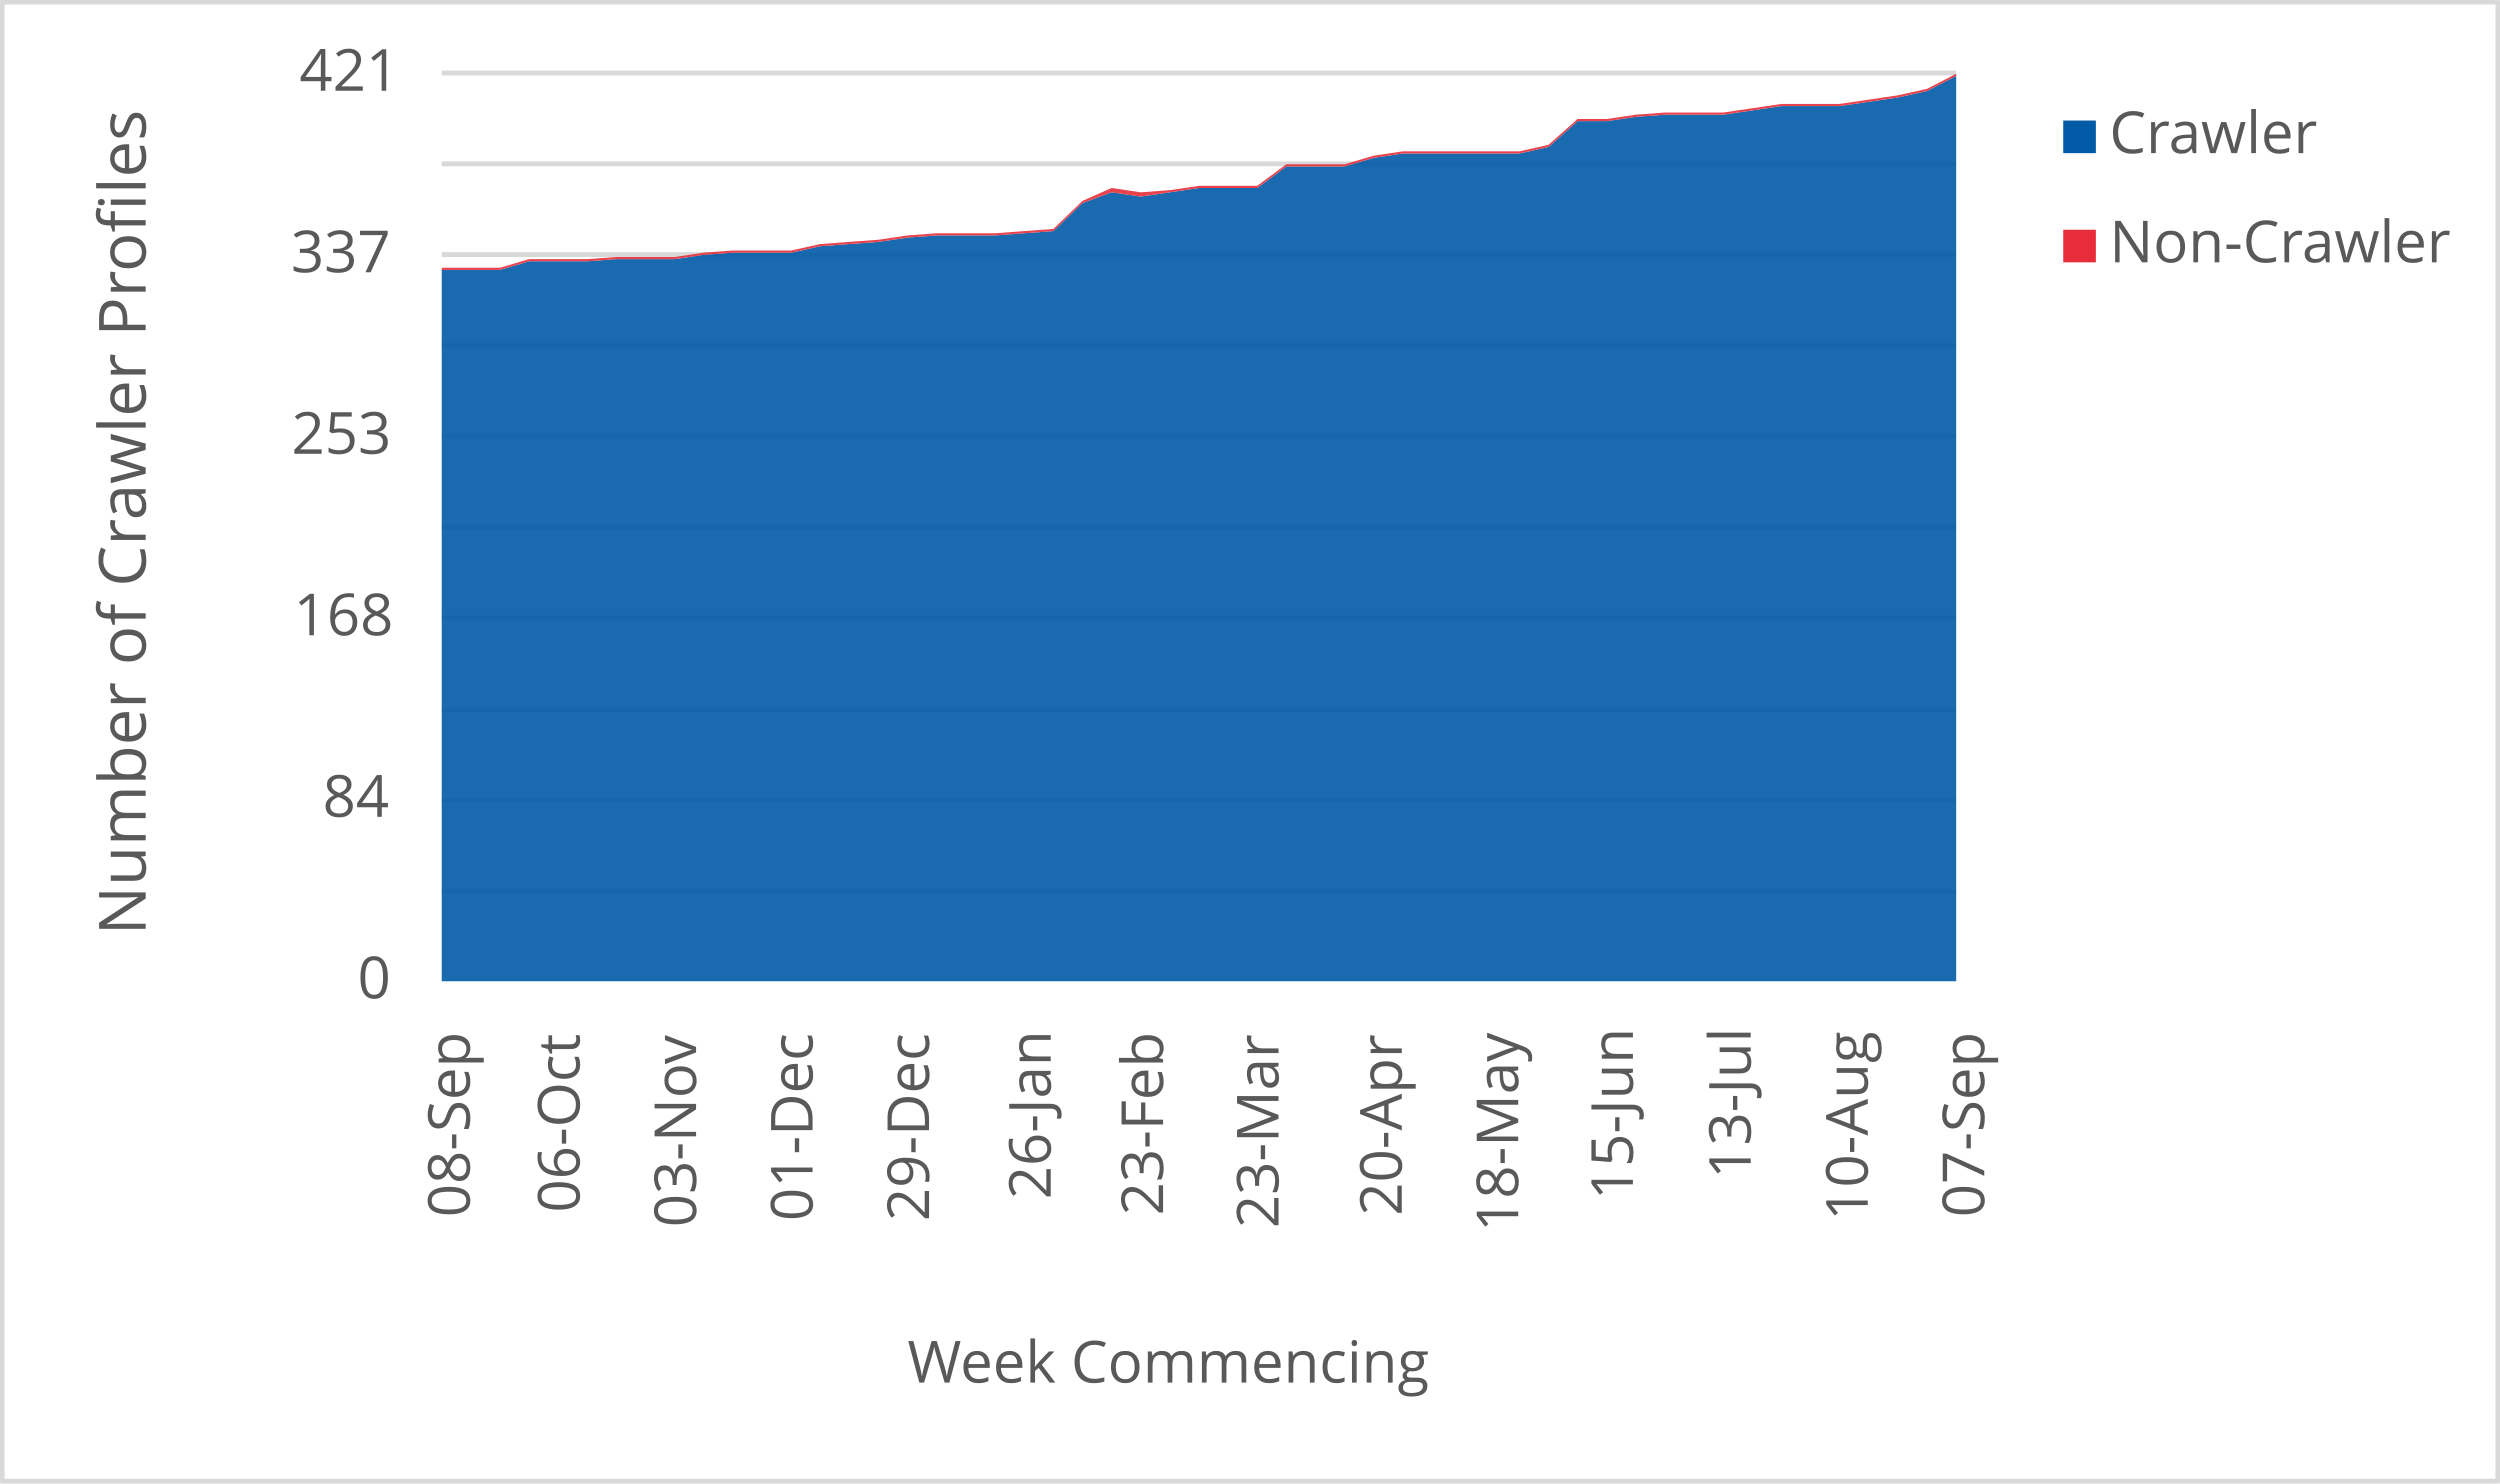
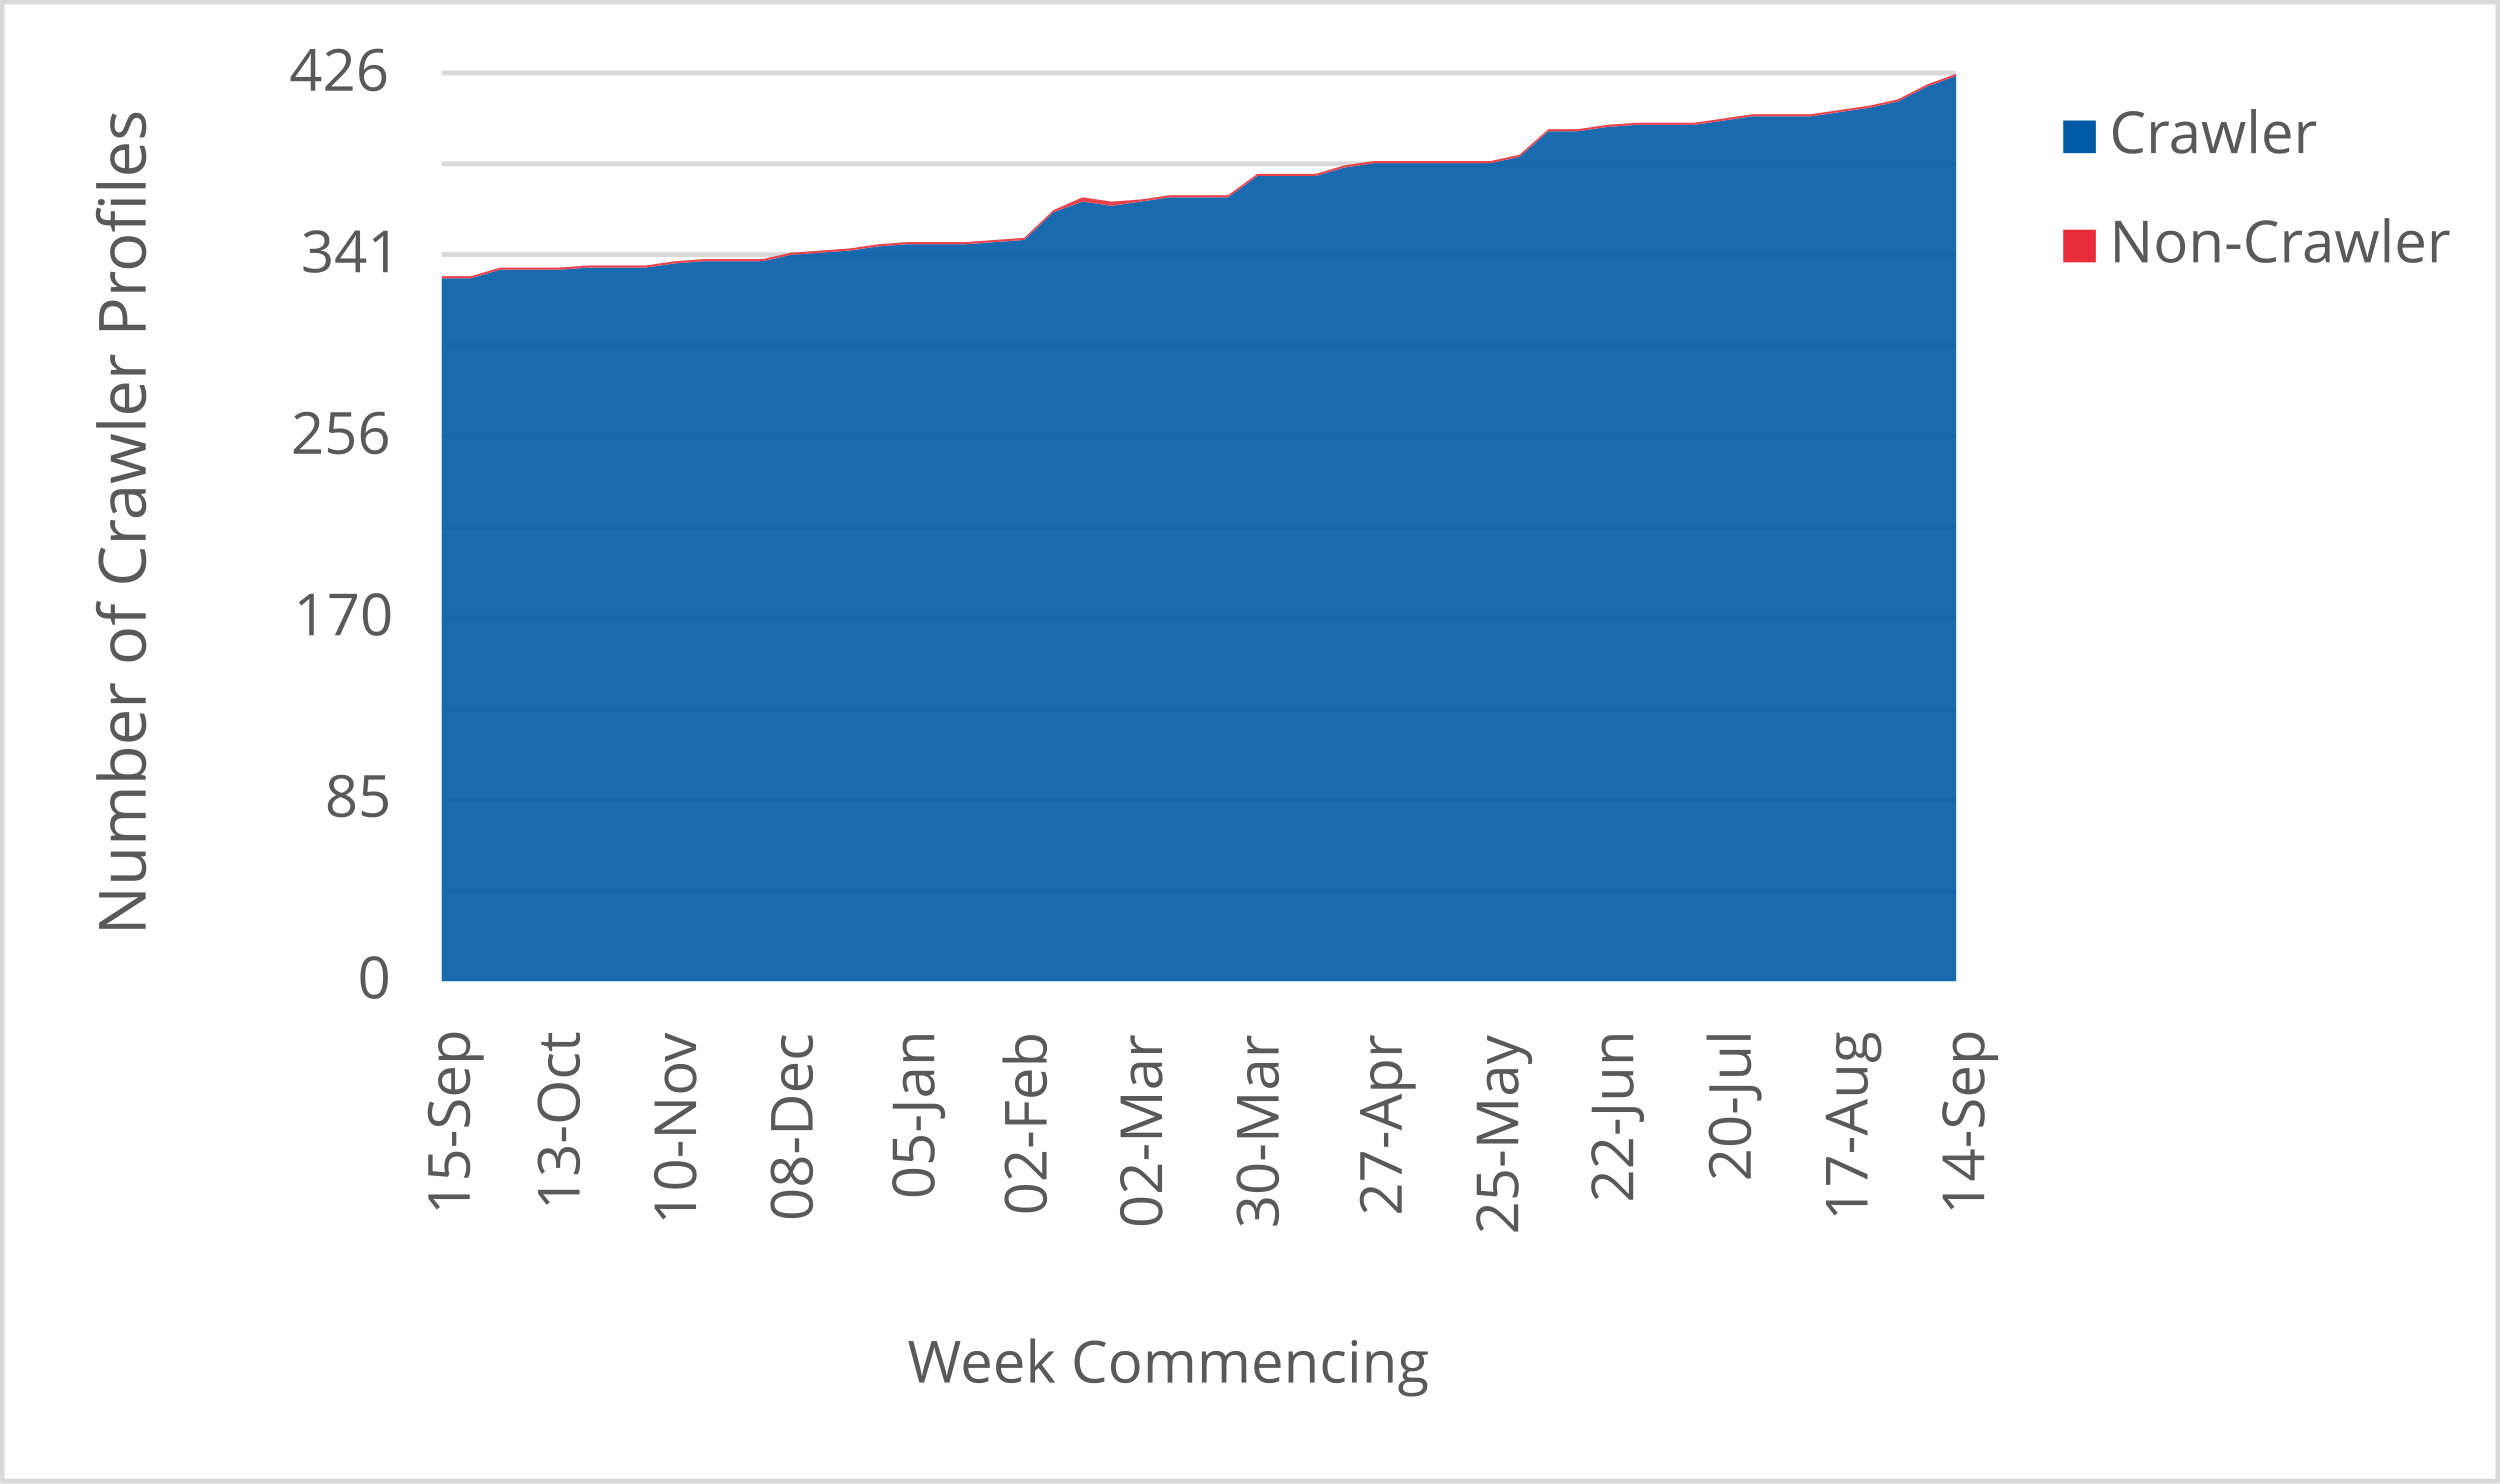
<svg xmlns="http://www.w3.org/2000/svg" width="1763" height="1046" xml:space="preserve" overflow="hidden">
  <defs>
    <clipPath id="clip0">
      <rect x="2917" y="346" width="1763" height="1046" />
    </clipPath>
  </defs>
  <g clip-path="url(#clip0)" transform="translate(-2917 -346)">
    <rect x="2918" y="347" width="1760" height="1043" fill="#FFFFFF" />
    <g>
      <path d="    M3228.5 974.532 4296.5 974.532    M3228.5 910.53 4296.5 910.53    M3228.5 846.528 4296.5 846.528    M3228.5 781.526 4296.5 781.526    M3228.5 717.524 4296.5 717.524    M3228.5 653.522 4296.5 653.522    M3228.5 589.52 4296.5 589.52    M3228.5 525.517 4296.5 525.517    M3228.5 461.515 4296.5 461.515    M3228.5 397.5 4296.5 397.5" stroke="#D9D9D9" stroke-width="3.438" stroke-linejoin="round" stroke-miterlimit="10" fill="none" />
    </g>
    <g>
      <path d="M 1038.5 4296.5 1038.5" stroke="#D9D9D9" stroke-width="3.438" stroke-linejoin="round" stroke-miterlimit="10" fill="none" fill-rule="evenodd" />
    </g>
    <g>
-       <text fill="#595959" font-family="Verdana,Open Sans,DejaVu Sans,sans-serif" font-weight="400" font-size="41" transform="matrix(6.12323e-17 -1 1 6.12323e-17 3248.289 1204.383)">08-Sep</text>
+       <text fill="#595959" font-family="Verdana,Open Sans,DejaVu Sans,sans-serif" font-weight="400" font-size="41" transform="matrix(6.12323e-17 -1 1 6.12323e-17 3248.269 1202.662)">15-Sep</text>
    </g>
    <g>
-       <text fill="#595959" font-family="Verdana,Open Sans,DejaVu Sans,sans-serif" font-weight="400" font-size="41" transform="matrix(6.12323e-17 -1 1 6.12323e-17 3325.719 1201.1)">06-Oct</text>
+       <text fill="#595959" font-family="Verdana,Open Sans,DejaVu Sans,sans-serif" font-weight="400" font-size="41" transform="matrix(6.12323e-17 -1 1 6.12323e-17 3325.719 1199.378)">13-Oct</text>
    </g>
    <g>
-       <text fill="#595959" font-family="Verdana,Open Sans,DejaVu Sans,sans-serif" font-weight="400" font-size="41" transform="matrix(6.12323e-17 -1 1 6.12323e-17 3407.872 1211.43)">03-Nov</text>
+       <text fill="#595959" font-family="Verdana,Open Sans,DejaVu Sans,sans-serif" font-weight="400" font-size="41" transform="matrix(6.12323e-17 -1 1 6.12323e-17 3407.872 1209.708)">10-Nov</text>
    </g>
    <g>
-       <text fill="#595959" font-family="Verdana,Open Sans,DejaVu Sans,sans-serif" font-weight="400" font-size="41" transform="matrix(6.12323e-17 -1 1 6.12323e-17 3490.026 1207.086)">01-Dec</text>
+       <text fill="#595959" font-family="Verdana,Open Sans,DejaVu Sans,sans-serif" font-weight="400" font-size="41" transform="matrix(6.12323e-17 -1 1 6.12323e-17 3490.026 1207.086)">08-Dec</text>
    </g>
    <g>
-       <text fill="#595959" font-family="Verdana,Open Sans,DejaVu Sans,sans-serif" font-weight="400" font-size="41" transform="matrix(6.12323e-17 -1 1 6.12323e-17 3572.16 1207.126)">29-Dec</text>
+       <text fill="#595959" font-family="Verdana,Open Sans,DejaVu Sans,sans-serif" font-weight="400" font-size="41" transform="matrix(6.12323e-17 -1 1 6.12323e-17 3575.834 1191.651)">05-Jan</text>
    </g>
    <g>
-       <text fill="#595959" font-family="Verdana,Open Sans,DejaVu Sans,sans-serif" font-weight="400" font-size="41" transform="matrix(6.12323e-17 -1 1 6.12323e-17 3657.967 1191.691)">26-Jan</text>
+       <text fill="#595959" font-family="Verdana,Open Sans,DejaVu Sans,sans-serif" font-weight="400" font-size="41" transform="matrix(6.12323e-17 -1 1 6.12323e-17 3655.045 1203.042)">02-Feb</text>
    </g>
    <g>
-       <text fill="#595959" font-family="Verdana,Open Sans,DejaVu Sans,sans-serif" font-weight="400" font-size="41" transform="matrix(6.12323e-17 -1 1 6.12323e-17 3737.198 1203.082)">23-Feb</text>
+       <text fill="#595959" font-family="Verdana,Open Sans,DejaVu Sans,sans-serif" font-weight="400" font-size="41" transform="matrix(6.12323e-17 -1 1 6.12323e-17 3736.488 1212.011)">02-Mar</text>
    </g>
    <g>
-       <text fill="#595959" font-family="Verdana,Open Sans,DejaVu Sans,sans-serif" font-weight="400" font-size="41" transform="matrix(6.12323e-17 -1 1 6.12323e-17 3818.622 1212.051)">23-Mar</text>
+       <text fill="#595959" font-family="Verdana,Open Sans,DejaVu Sans,sans-serif" font-weight="400" font-size="41" transform="matrix(6.12323e-17 -1 1 6.12323e-17 3818.642 1212.171)">30-Mar</text>
    </g>
    <g>
-       <text fill="#595959" font-family="Verdana,Open Sans,DejaVu Sans,sans-serif" font-weight="400" font-size="41" transform="matrix(6.12323e-17 -1 1 6.12323e-17 3905.52 1203.302)">20-Apr</text>
+       <text fill="#595959" font-family="Verdana,Open Sans,DejaVu Sans,sans-serif" font-weight="400" font-size="41" transform="matrix(6.12323e-17 -1 1 6.12323e-17 3905.5 1203.302)">27-Apr</text>
    </g>
    <g>
-       <text fill="#595959" font-family="Verdana,Open Sans,DejaVu Sans,sans-serif" font-weight="400" font-size="41" transform="matrix(6.12323e-17 -1 1 6.12323e-17 3987.654 1214.753)">18-May</text>
+       <text fill="#595959" font-family="Verdana,Open Sans,DejaVu Sans,sans-serif" font-weight="400" font-size="41" transform="matrix(6.12323e-17 -1 1 6.12323e-17 3987.654 1216.515)">25-May</text>
    </g>
    <g>
-       <text fill="#595959" font-family="Verdana,Open Sans,DejaVu Sans,sans-serif" font-weight="400" font-size="41" transform="matrix(6.12323e-17 -1 1 6.12323e-17 4068.526 1192.291)">15-Jun</text>
+       <text fill="#595959" font-family="Verdana,Open Sans,DejaVu Sans,sans-serif" font-weight="400" font-size="41" transform="matrix(6.12323e-17 -1 1 6.12323e-17 4068.737 1194.053)">22-Jun</text>
    </g>
    <g>
-       <text fill="#595959" font-family="Verdana,Open Sans,DejaVu Sans,sans-serif" font-weight="400" font-size="41" transform="matrix(6.12323e-17 -1 1 6.12323e-17 4151.621 1177.277)">13-Jul</text>
+       <text fill="#595959" font-family="Verdana,Open Sans,DejaVu Sans,sans-serif" font-weight="400" font-size="41" transform="matrix(6.12323e-17 -1 1 6.12323e-17 4151.621 1179.039)">20-Jul</text>
    </g>
    <g>
-       <text fill="#595959" font-family="Verdana,Open Sans,DejaVu Sans,sans-serif" font-weight="400" font-size="41" transform="matrix(6.12323e-17 -1 1 6.12323e-17 4234.135 1206.906)">10-Aug</text>
+       <text fill="#595959" font-family="Verdana,Open Sans,DejaVu Sans,sans-serif" font-weight="400" font-size="41" transform="matrix(6.12323e-17 -1 1 6.12323e-17 4233.965 1206.906)">17-Aug</text>
    </g>
    <g>
-       <text fill="#595959" font-family="Verdana,Open Sans,DejaVu Sans,sans-serif" font-weight="400" font-size="41" transform="matrix(6.12323e-17 -1 1 6.12323e-17 4316.289 1204.383)">07-Sep</text>
+       <text fill="#595959" font-family="Verdana,Open Sans,DejaVu Sans,sans-serif" font-weight="400" font-size="41" transform="matrix(6.12323e-17 -1 1 6.12323e-17 4316.269 1202.662)">14-Sep</text>
    </g>
    <g>
      <text fill="#595959" font-family="Verdana,Open Sans,DejaVu Sans,sans-serif" font-weight="400" font-size="41" transform="matrix(1 0 0 1 3169.141 1050)">0</text>
    </g>
    <g>
-       <text fill="#595959" font-family="Verdana,Open Sans,DejaVu Sans,sans-serif" font-weight="400" font-size="41" transform="matrix(1 0 0 1 3144.517 922)">84</text>
+       <text fill="#595959" font-family="Verdana,Open Sans,DejaVu Sans,sans-serif" font-weight="400" font-size="41" transform="matrix(1 0 0 1 3146.059 922)">85</text>
    </g>
    <g>
-       <text fill="#595959" font-family="Verdana,Open Sans,DejaVu Sans,sans-serif" font-weight="400" font-size="41" transform="matrix(1 0 0 1 3124.057 794)">168</text>
+       <text fill="#595959" font-family="Verdana,Open Sans,DejaVu Sans,sans-serif" font-weight="400" font-size="41" transform="matrix(1 0 0 1 3123.977 794)">170</text>
    </g>
    <g>
-       <text fill="#595959" font-family="Verdana,Open Sans,DejaVu Sans,sans-serif" font-weight="400" font-size="41" transform="matrix(1 0 0 1 3122.576 666)">253</text>
+       <text fill="#595959" font-family="Verdana,Open Sans,DejaVu Sans,sans-serif" font-weight="400" font-size="41" transform="matrix(1 0 0 1 3122.175 666)">256</text>
    </g>
    <g>
-       <text fill="#595959" font-family="Verdana,Open Sans,DejaVu Sans,sans-serif" font-weight="400" font-size="41" transform="matrix(1 0 0 1 3122.135 538)">337</text>
+       <text fill="#595959" font-family="Verdana,Open Sans,DejaVu Sans,sans-serif" font-weight="400" font-size="41" transform="matrix(1 0 0 1 3129.182 538)">341</text>
    </g>
    <g>
-       <text fill="#595959" font-family="Verdana,Open Sans,DejaVu Sans,sans-serif" font-weight="400" font-size="41" transform="matrix(1 0 0 1 3128.161 410)">421</text>
+       <text fill="#595959" font-family="Verdana,Open Sans,DejaVu Sans,sans-serif" font-weight="400" font-size="41" transform="matrix(1 0 0 1 3121.034 410)">426</text>
    </g>
    <g>
      <text fill="#595959" font-family="Verdana,Open Sans,DejaVu Sans,sans-serif" font-weight="400" font-size="41" transform="matrix(1 0 0 1 3556.971 1321)">Week Commencing</text>
    </g>
    <g>
      <text fill="#595959" font-family="Verdana,Open Sans,DejaVu Sans,sans-serif" font-weight="400" font-size="46" transform="matrix(6.12323e-17 -1 1 6.12323e-17 3019.73 1005.486)">Number of Crawler Profiles</text>
    </g>
    <rect x="2918.5" y="347.5" width="1760" height="1043" stroke="#D9D9D9" stroke-width="3.438" stroke-linejoin="round" stroke-miterlimit="10" fill="none" />
    <g>
-       <path d="M3228.5 1038 3249.038 1038 3269.577 1038 3290.115 1038 3310.654 1038 3331.192 1038 3351.731 1038 3372.269 1038 3392.808 1038 3413.346 1038 3433.885 1038 3454.423 1038 3474.962 1038 3495.5 1038 3516.038 1038 3536.577 1038 3557.115 1038 3577.654 1038 3598.192 1038 3618.731 1038 3639.269 1038 3659.808 1038 3680.346 1038 3700.885 1038 3721.423 1038 3741.962 1038 3762.5 1038 3783.038 1038 3803.577 1038 3824.115 1038 3844.654 1038 3865.192 1038 3885.731 1038 3906.269 1038 3926.808 1038 3947.346 1038 3967.885 1038 3988.423 1038 4008.962 1038 4029.5 1038 4050.038 1038 4070.577 1038 4091.115 1038 4111.654 1038 4132.192 1038 4152.731 1038 4173.269 1038 4193.808 1038 4214.346 1038 4234.885 1038 4255.423 1038 4275.962 1038 4296.5 1038 4296.5 399.52 4275.962 410.162 4255.423 414.722 4234.885 417.762 4214.346 420.803 4193.808 420.803 4173.269 420.803 4152.731 423.843 4132.192 426.884 4111.654 426.884 4091.115 426.884 4070.577 428.404 4050.038 431.444 4029.5 431.444 4008.962 449.686 3988.423 454.247 3967.885 454.247 3947.346 454.247 3926.808 454.247 3906.269 454.247 3885.731 457.287 3865.192 463.368 3844.654 463.368 3824.115 463.368 3803.577 478.57 3783.038 478.57 3762.5 478.57 3741.962 481.61 3721.423 484.651 3700.885 481.61 3680.346 489.211 3659.808 508.974 3639.269 510.494 3618.731 512.014 3598.192 512.014 3577.654 512.014 3557.115 513.534 3536.577 516.575 3516.038 518.095 3495.5 519.615 3474.962 524.176 3454.423 524.176 3433.885 524.176 3413.346 525.696 3392.808 528.736 3372.269 528.736 3351.731 528.736 3331.192 530.257 3310.654 530.257 3290.115 530.257 3269.577 536.337 3249.038 536.337 3228.5 536.337 3228.5 1038Z" fill="#005aa6" opacity="0.9" />
+       <path d="M3228.5 1038 3249.038 1038 3269.577 1038 3290.115 1038 3310.654 1038 3331.192 1038 3351.731 1038 3372.269 1038 3392.808 1038 3413.346 1038 3433.885 1038 3454.423 1038 3474.962 1038 3495.5 1038 3516.038 1038 3536.577 1038 3557.115 1038 3577.654 1038 3598.192 1038 3618.731 1038 3639.269 1038 3659.808 1038 3680.346 1038 3700.885 1038 3721.423 1038 3741.962 1038 3762.5 1038 3783.038 1038 3803.577 1038 3824.115 1038 3844.654 1038 3865.192 1038 3885.731 1038 3906.269 1038 3926.808 1038 3947.346 1038 3967.885 1038 3988.423 1038 4008.962 1038 4029.5 1038 4050.038 1038 4070.577 1038 4091.115 1038 4111.654 1038 4132.192 1038 4152.731 1038 4173.269 1038 4193.808 1038 4214.346 1038 4234.885 1038 4255.423 1038 4275.962 1038 4296.5 1038 4296.5 399.502 4275.962 407.014 4255.423 417.531 4234.885 422.038 4214.346 425.042 4193.808 428.047 4173.269 428.047 4152.731 428.047 4132.192 431.052 4111.654 434.056 4091.115 434.056 4070.577 434.056 4050.038 435.559 4029.5 438.563 4008.962 438.563 3988.423 456.592 3967.885 461.099 3947.346 461.099 3926.808 461.099 3906.269 461.099 3885.731 461.099 3865.192 464.103 3844.654 470.113 3824.115 470.113 3803.577 470.113 3783.038 485.136 3762.5 485.136 3741.962 485.136 3721.423 488.141 3700.885 491.146 3680.346 488.141 3659.808 495.653 3639.269 515.183 3618.731 516.685 3598.192 518.188 3577.654 518.188 3557.115 518.188 3536.577 519.69 3516.038 522.695 3495.5 524.197 3474.962 525.7 3454.423 530.207 3433.885 530.207 3413.346 530.207 3392.808 531.709 3372.269 534.714 3351.731 534.714 3331.192 534.714 3310.654 536.216 3290.115 536.216 3269.577 536.216 3249.038 542.225 3228.5 542.225 3228.5 1038Z" fill="#005aa6" opacity="0.9" />
    </g>
    <g>
-       <path d="M3228.5 536.337 3249.038 536.337 3269.577 536.337 3290.115 530.257 3310.654 530.257 3331.192 530.257 3351.731 528.736 3372.269 528.736 3392.808 528.736 3413.346 525.696 3433.885 524.176 3454.423 524.176 3474.962 524.176 3495.5 519.615 3516.038 518.095 3536.577 516.575 3557.115 513.534 3577.654 512.014 3598.192 512.014 3618.731 512.014 3639.269 510.494 3659.808 508.974 3680.346 489.211 3700.885 481.61 3721.423 484.651 3741.962 481.61 3762.5 478.57 3783.038 478.57 3803.577 478.57 3824.115 463.368 3844.654 463.368 3865.192 463.368 3885.731 457.287 3906.269 454.247 3926.808 454.247 3947.346 454.247 3967.885 454.247 3988.423 454.247 4008.962 449.686 4029.5 431.444 4050.038 431.444 4070.577 428.404 4091.115 426.884 4111.654 426.884 4132.192 426.884 4152.731 423.843 4173.269 420.803 4193.808 420.803 4214.346 420.803 4234.885 417.762 4255.423 414.722 4275.962 410.162 4296.5 399.52 4296.5 398 4275.962 408.641 4255.423 413.202 4234.885 416.242 4214.346 419.283 4193.808 419.283 4173.269 419.283 4152.731 422.323 4132.192 425.363 4111.654 425.363 4091.115 425.363 4070.577 426.884 4050.038 429.924 4029.5 429.924 4008.962 448.166 3988.423 452.727 3967.885 452.727 3947.346 452.727 3926.808 452.727 3906.269 452.727 3885.731 455.767 3865.192 461.848 3844.654 461.848 3824.115 461.848 3803.577 477.05 3783.038 477.05 3762.5 477.05 3741.962 480.09 3721.423 481.61 3700.885 478.57 3680.346 487.691 3659.808 507.454 3639.269 508.974 3618.731 510.494 3598.192 510.494 3577.654 510.494 3557.115 512.014 3536.577 515.055 3516.038 516.575 3495.5 518.095 3474.962 522.656 3454.423 522.656 3433.885 522.656 3413.346 524.176 3392.808 527.216 3372.269 527.216 3351.731 527.216 3331.192 528.736 3310.654 528.736 3290.115 528.736 3269.577 534.817 3249.038 534.817 3228.5 534.817 3228.5 536.337Z" fill="#e62d39" opacity="0.9" />
+       <path d="M3228.5 542.225 3249.038 542.225 3269.577 536.216 3290.115 536.216 3310.654 536.216 3331.192 534.714 3351.731 534.714 3372.269 534.714 3392.808 531.709 3413.346 530.207 3433.885 530.207 3454.423 530.207 3474.962 525.7 3495.5 524.197 3516.038 522.695 3536.577 519.69 3557.115 518.188 3577.654 518.188 3598.192 518.188 3618.731 516.685 3639.269 515.183 3659.808 495.653 3680.346 488.141 3700.885 491.146 3721.423 488.141 3741.962 485.136 3762.5 485.136 3783.038 485.136 3803.577 470.113 3824.115 470.113 3844.654 470.113 3865.192 464.103 3885.731 461.099 3906.269 461.099 3926.808 461.099 3947.346 461.099 3967.885 461.099 3988.423 456.592 4008.962 438.563 4029.5 438.563 4050.038 435.559 4070.577 434.056 4091.115 434.056 4111.654 434.056 4132.192 431.052 4152.731 428.047 4173.269 428.047 4193.808 428.047 4214.346 425.042 4234.885 422.038 4255.423 417.531 4275.962 407.014 4296.5 399.502 4296.5 398 4275.962 405.512 4255.423 416.028 4234.885 420.535 4214.346 423.54 4193.808 426.545 4173.269 426.545 4152.731 426.545 4132.192 429.549 4111.654 432.554 4091.115 432.554 4070.577 432.554 4050.038 434.056 4029.5 437.061 4008.962 437.061 3988.423 455.089 3967.885 459.596 3947.346 459.596 3926.808 459.596 3906.269 459.596 3885.731 459.596 3865.192 462.601 3844.654 468.61 3824.115 468.61 3803.577 468.61 3783.038 483.634 3762.5 483.634 3741.962 483.634 3721.423 486.638 3700.885 488.141 3680.346 485.136 3659.808 494.15 3639.269 513.681 3618.731 515.183 3598.192 516.685 3577.654 516.685 3557.115 516.685 3536.577 518.188 3516.038 521.192 3495.5 522.695 3474.962 524.197 3454.423 528.704 3433.885 528.704 3413.346 528.704 3392.808 530.207 3372.269 533.211 3351.731 533.211 3331.192 533.211 3310.654 534.714 3290.115 534.714 3269.577 534.714 3249.038 540.723 3228.5 540.723 3228.5 542.225Z" fill="#e62d39" opacity="0.9" />
    </g>
    <g>
      <rect x="4372" y="431" width="23" height="23" fill="#005aa6" />
    </g>
    <g>
      <text fill="#595959" font-family="Verdana,Open Sans,DejaVu Sans,sans-serif" font-weight="400" font-size="41" transform="matrix(1 0 0 1 4404.56 454)">Crawler</text>
    </g>
    <g>
      <rect x="4372" y="508" width="23" height="23" fill="#e62d39" />
    </g>
    <g>
      <text fill="#595959" font-family="Verdana,Open Sans,DejaVu Sans,sans-serif" font-weight="400" font-size="41" transform="matrix(1 0 0 1 4404.56 531)">Non-Crawler</text>
    </g>
  </g>
</svg>
